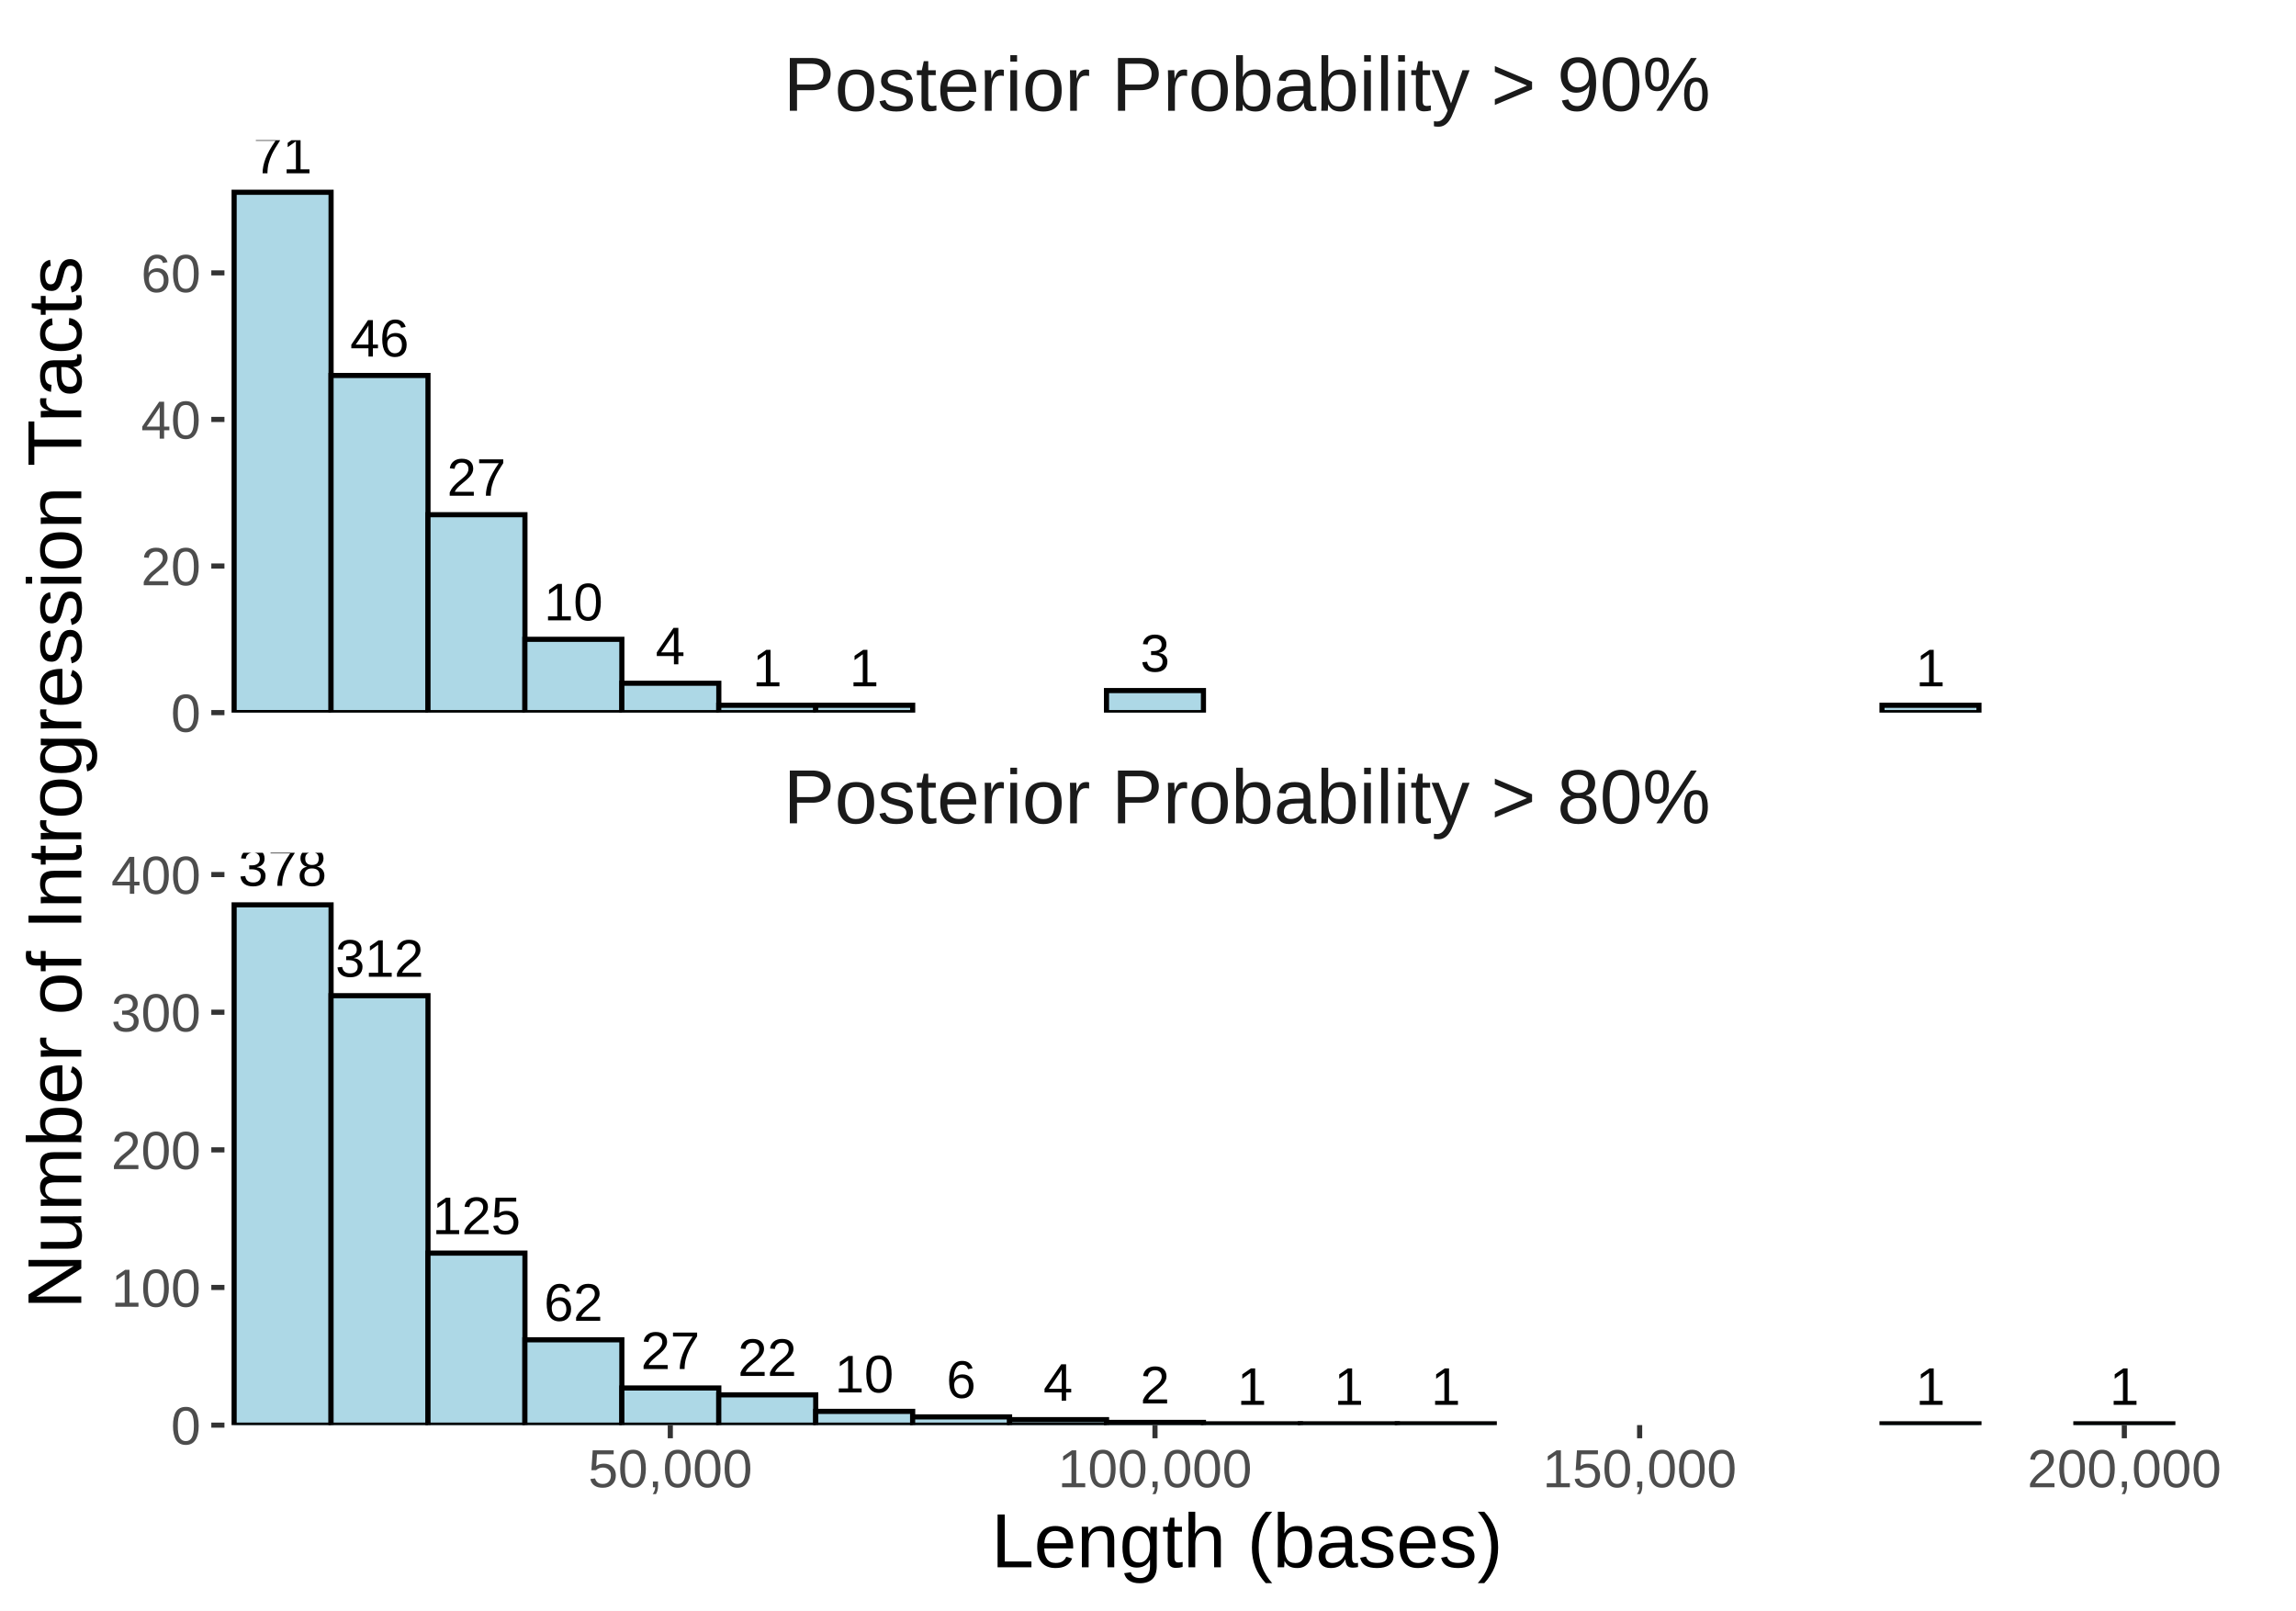
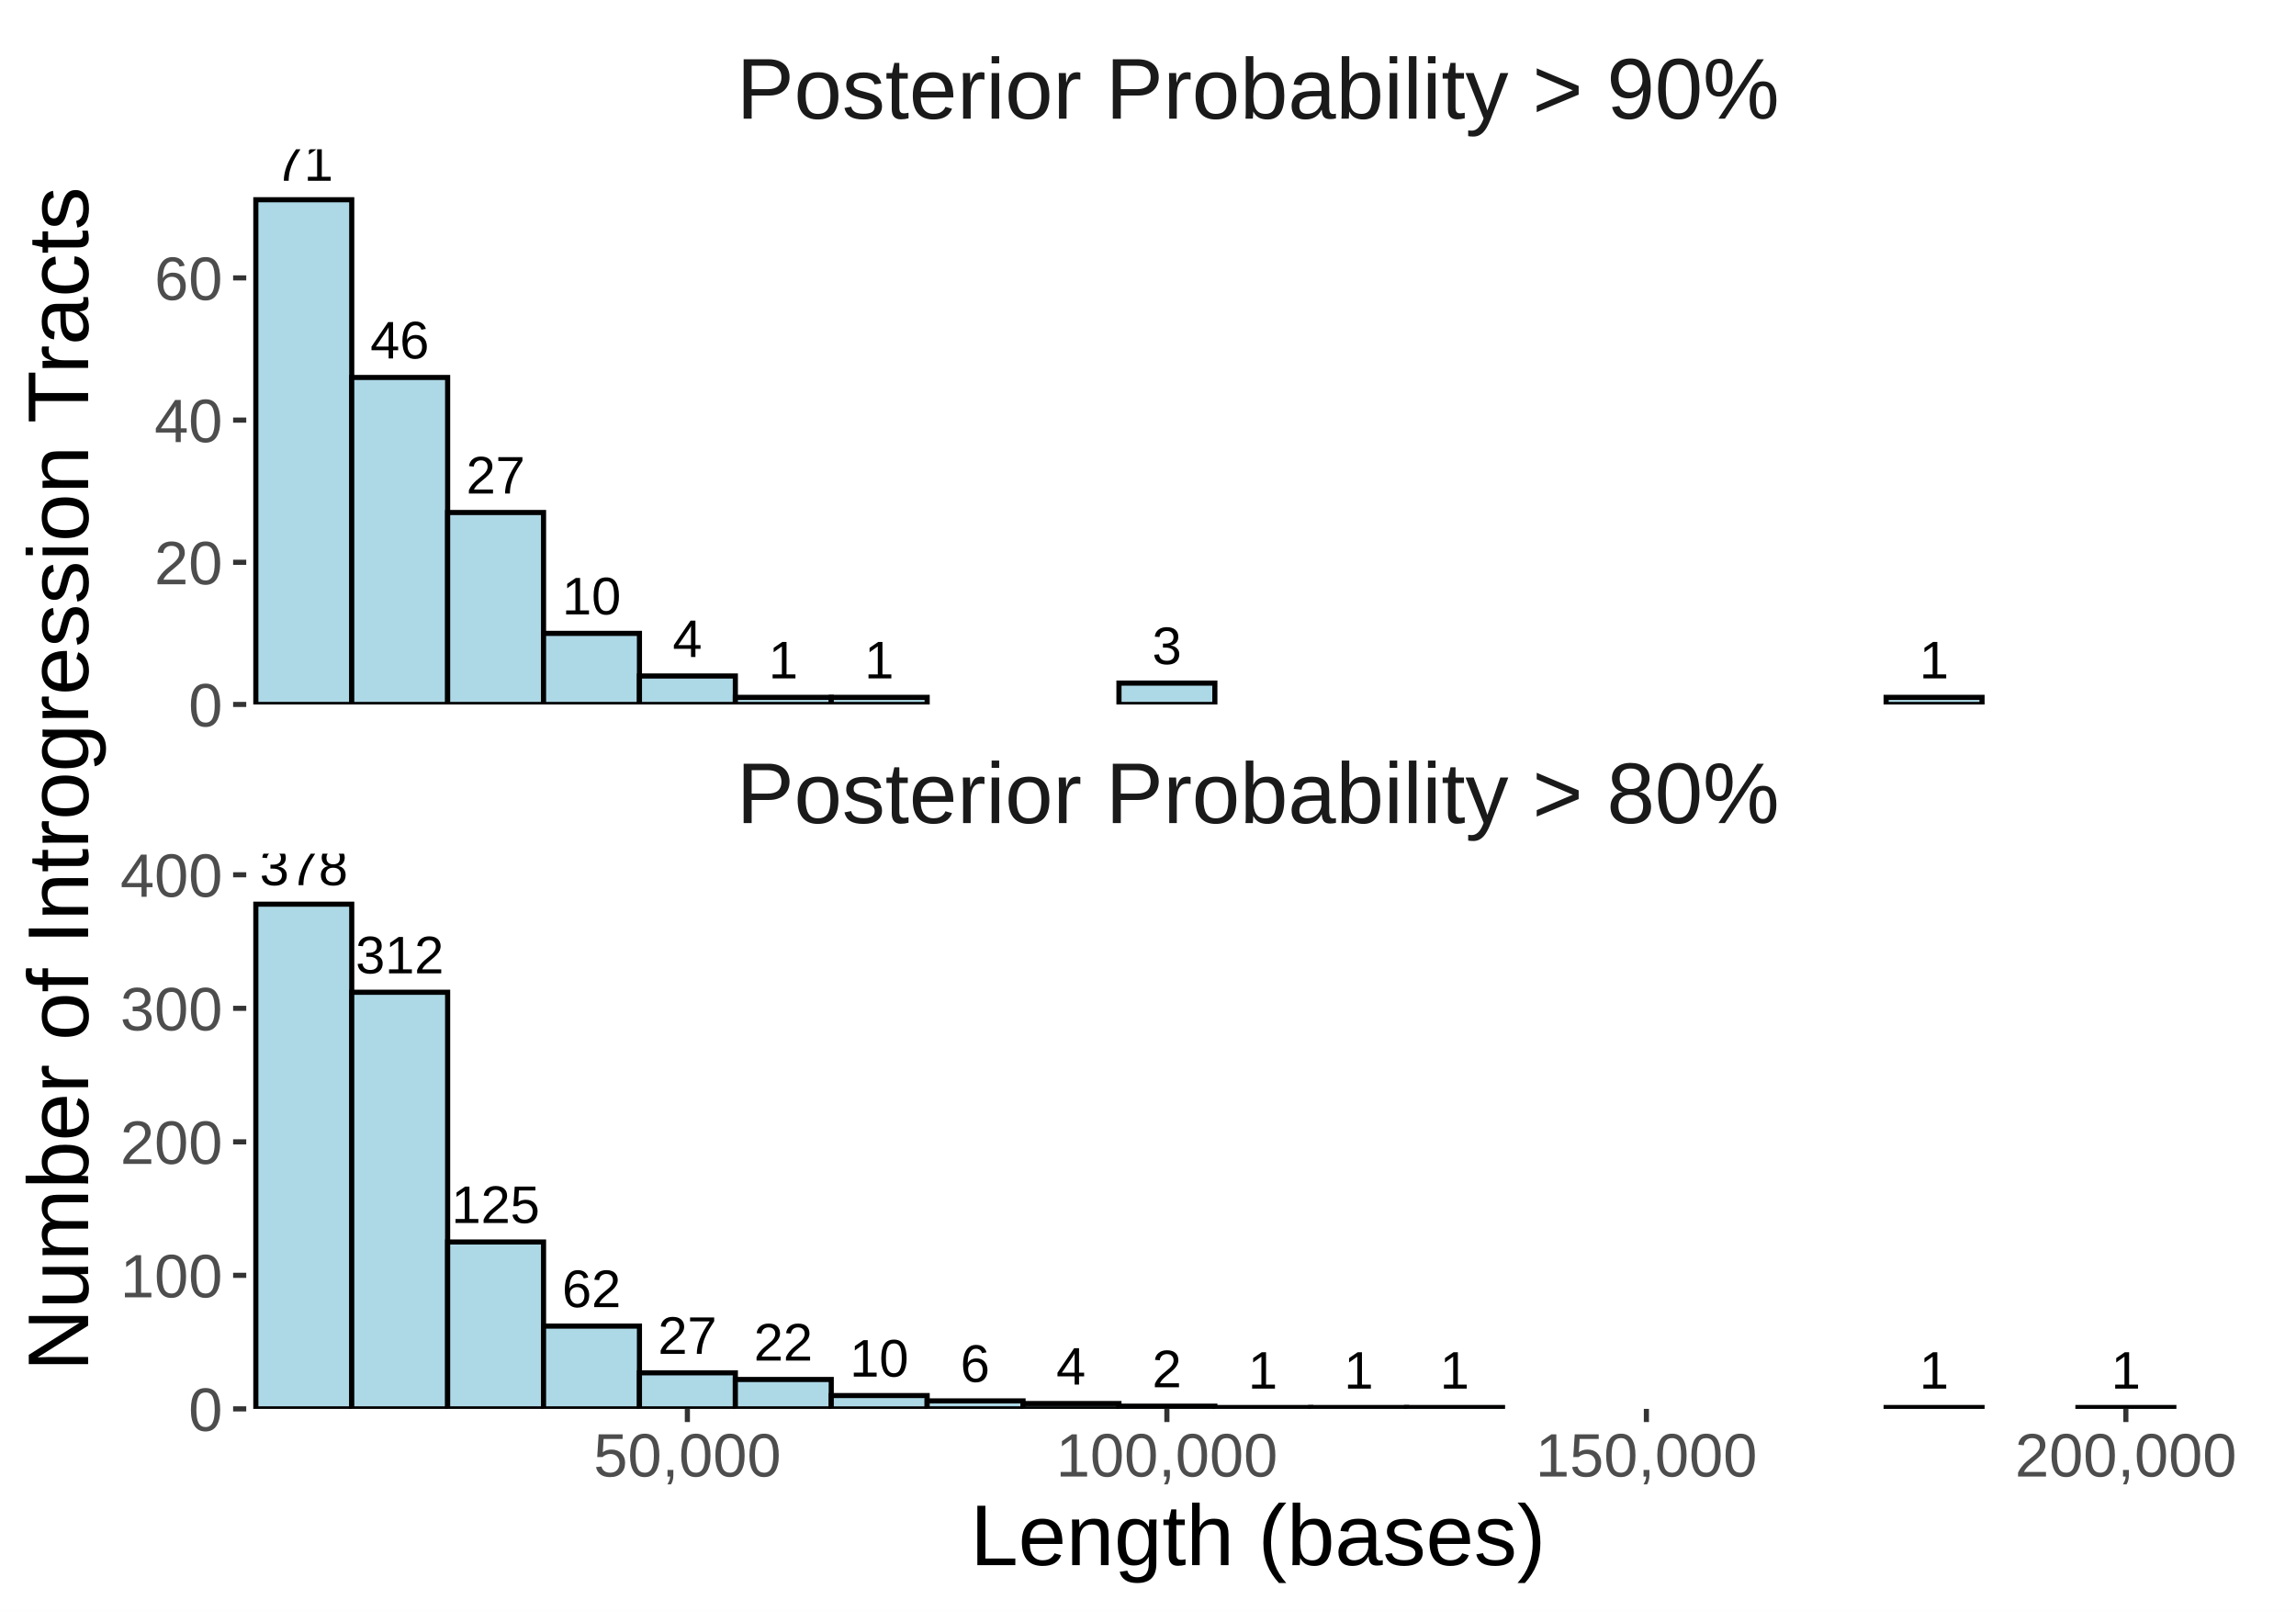
<svg xmlns="http://www.w3.org/2000/svg" class="svglite" width="479.06pt" height="336.00pt" viewBox="0 0 479.06 336.00">
  <defs>
    <style type="text/css">
    .svglite line, .svglite polyline, .svglite polygon, .svglite path, .svglite rect, .svglite circle {
      fill: none;
      stroke: #000000;
      stroke-linecap: round;
      stroke-linejoin: round;
      stroke-miterlimit: 10.00;
    }
    .svglite text {
      white-space: pre;
    }
  </style>
  </defs>
  <rect width="100%" height="100%" style="stroke: none; fill: #FFFFFF;" />
  <defs>
    <clipPath id="cpMC4wMHw0NzkuMDZ8MC4wMHwzMzYuMDA=">
      <rect x="0.00" y="0.00" width="479.06" height="336.00" />
    </clipPath>
  </defs>
  <g clip-path="url(#cpMC4wMHw0NzkuMDZ8MC4wMHwzMzYuMDA=)">
    <rect x="0.00" y="0" width="479.06" height="336.00" style="stroke-width: 1.07; stroke: #FFFFFF; fill: #FFFFFF;" />
  </g>
  <defs>
-     <clipPath id="cpNDYuODN8NDczLjU4fDI5LjI2fDE0OC42Nw==">
-       <rect x="46.83" y="29.26" width="426.75" height="119.41" />
+     <clipPath id="cpNTEuMzh8NDczLjU4fDMxLjE0fDE0Ni45Nw==">
+       <rect x="51.38" y="31.14" width="422.19" height="115.83" />
    </clipPath>
  </defs>
-   <g clip-path="url(#cpNDYuODN8NDczLjU4fDI5LjI2fDE0OC42Nw==)">
-     <polyline points="46.83,133.38 473.58,133.38 " style="stroke-width: 0.53; stroke: #FFFFFF; stroke-linecap: butt;" />
-     <polyline points="46.83,102.80 473.58,102.80 " style="stroke-width: 0.53; stroke: #FFFFFF; stroke-linecap: butt;" />
-     <polyline points="46.83,72.22 473.58,72.22 " style="stroke-width: 0.53; stroke: #FFFFFF; stroke-linecap: butt;" />
-     <polyline points="46.83,41.64 473.58,41.64 " style="stroke-width: 0.53; stroke: #FFFFFF; stroke-linecap: butt;" />
-     <polyline points="89.30,148.67 89.30,29.26 " style="stroke-width: 0.53; stroke: #FFFFFF; stroke-linecap: butt;" />
-     <polyline points="190.42,148.67 190.42,29.26 " style="stroke-width: 0.53; stroke: #FFFFFF; stroke-linecap: butt;" />
-     <polyline points="291.55,148.67 291.55,29.26 " style="stroke-width: 0.53; stroke: #FFFFFF; stroke-linecap: butt;" />
-     <polyline points="392.68,148.67 392.68,29.26 " style="stroke-width: 0.53; stroke: #FFFFFF; stroke-linecap: butt;" />
-     <polyline points="46.83,148.67 473.58,148.67 " style="stroke-width: 1.07; stroke: #FFFFFF; stroke-linecap: butt;" />
-     <polyline points="46.83,118.09 473.58,118.09 " style="stroke-width: 1.07; stroke: #FFFFFF; stroke-linecap: butt;" />
-     <polyline points="46.83,87.51 473.58,87.51 " style="stroke-width: 1.07; stroke: #FFFFFF; stroke-linecap: butt;" />
-     <polyline points="46.83,56.93 473.58,56.93 " style="stroke-width: 1.07; stroke: #FFFFFF; stroke-linecap: butt;" />
-     <polyline points="139.86,148.67 139.86,29.26 " style="stroke-width: 1.07; stroke: #FFFFFF; stroke-linecap: butt;" />
-     <polyline points="240.99,148.67 240.99,29.26 " style="stroke-width: 1.07; stroke: #FFFFFF; stroke-linecap: butt;" />
-     <polyline points="342.11,148.67 342.11,29.26 " style="stroke-width: 1.07; stroke: #FFFFFF; stroke-linecap: butt;" />
-     <polyline points="443.24,148.67 443.24,29.26 " style="stroke-width: 1.07; stroke: #FFFFFF; stroke-linecap: butt;" />
-     <rect x="48.85" y="40.11" width="20.23" height="108.55" style="stroke-width: 1.07; stroke-linecap: butt; stroke-linejoin: miter; fill: #ADD8E6;" />
-     <rect x="69.07" y="78.34" width="20.23" height="70.33" style="stroke-width: 1.07; stroke-linecap: butt; stroke-linejoin: miter; fill: #ADD8E6;" />
-     <rect x="89.30" y="107.39" width="20.23" height="41.28" style="stroke-width: 1.07; stroke-linecap: butt; stroke-linejoin: miter; fill: #ADD8E6;" />
-     <rect x="109.52" y="133.38" width="20.23" height="15.29" style="stroke-width: 1.07; stroke-linecap: butt; stroke-linejoin: miter; fill: #ADD8E6;" />
-     <rect x="129.75" y="142.55" width="20.23" height="6.12" style="stroke-width: 1.07; stroke-linecap: butt; stroke-linejoin: miter; fill: #ADD8E6;" />
-     <rect x="149.97" y="147.14" width="20.23" height="1.53" style="stroke-width: 1.07; stroke-linecap: butt; stroke-linejoin: miter; fill: #ADD8E6;" />
-     <rect x="170.20" y="147.14" width="20.23" height="1.53" style="stroke-width: 1.07; stroke-linecap: butt; stroke-linejoin: miter; fill: #ADD8E6;" />
-     <rect x="190.42" y="148.67" width="20.23" height="0.00" style="stroke-width: 1.07; stroke-linecap: butt; stroke-linejoin: miter; fill: #ADD8E6;" />
-     <rect x="210.65" y="148.67" width="20.23" height="0.00" style="stroke-width: 1.07; stroke-linecap: butt; stroke-linejoin: miter; fill: #ADD8E6;" />
-     <rect x="230.87" y="144.08" width="20.23" height="4.59" style="stroke-width: 1.07; stroke-linecap: butt; stroke-linejoin: miter; fill: #ADD8E6;" />
-     <rect x="251.10" y="148.67" width="20.23" height="0.00" style="stroke-width: 1.07; stroke-linecap: butt; stroke-linejoin: miter; fill: #ADD8E6;" />
-     <rect x="271.32" y="148.67" width="20.23" height="0.00" style="stroke-width: 1.07; stroke-linecap: butt; stroke-linejoin: miter; fill: #ADD8E6;" />
-     <rect x="291.55" y="148.67" width="20.23" height="0.00" style="stroke-width: 1.07; stroke-linecap: butt; stroke-linejoin: miter; fill: #ADD8E6;" />
-     <rect x="311.77" y="148.67" width="20.23" height="0.00" style="stroke-width: 1.07; stroke-linecap: butt; stroke-linejoin: miter; fill: #ADD8E6;" />
-     <rect x="332.00" y="148.67" width="20.23" height="0.00" style="stroke-width: 1.07; stroke-linecap: butt; stroke-linejoin: miter; fill: #ADD8E6;" />
-     <rect x="352.22" y="148.67" width="20.23" height="0.00" style="stroke-width: 1.07; stroke-linecap: butt; stroke-linejoin: miter; fill: #ADD8E6;" />
-     <rect x="372.45" y="148.67" width="20.23" height="0.00" style="stroke-width: 1.07; stroke-linecap: butt; stroke-linejoin: miter; fill: #ADD8E6;" />
-     <rect x="392.68" y="147.14" width="20.23" height="1.53" style="stroke-width: 1.07; stroke-linecap: butt; stroke-linejoin: miter; fill: #ADD8E6;" />
-     <rect x="412.90" y="148.67" width="20.23" height="0.00" style="stroke-width: 1.07; stroke-linecap: butt; stroke-linejoin: miter; fill: #ADD8E6;" />
-     <rect x="433.13" y="148.67" width="20.23" height="0.00" style="stroke-width: 1.07; stroke-linecap: butt; stroke-linejoin: miter; fill: #ADD8E6;" />
-     <text x="58.96" y="36.16" text-anchor="middle" style="font-size: 11.04px; font-family: &quot;Arial&quot;;" textLength="12.27px" lengthAdjust="spacingAndGlyphs">71</text>
-     <text x="79.19" y="74.38" text-anchor="middle" style="font-size: 11.04px; font-family: &quot;Arial&quot;;" textLength="12.27px" lengthAdjust="spacingAndGlyphs">46</text>
-     <text x="99.41" y="103.43" text-anchor="middle" style="font-size: 11.04px; font-family: &quot;Arial&quot;;" textLength="12.27px" lengthAdjust="spacingAndGlyphs">27</text>
-     <text x="119.64" y="129.42" text-anchor="middle" style="font-size: 11.04px; font-family: &quot;Arial&quot;;" textLength="12.27px" lengthAdjust="spacingAndGlyphs">10</text>
-     <text x="139.86" y="138.59" text-anchor="middle" style="font-size: 11.04px; font-family: &quot;Arial&quot;;" textLength="6.13px" lengthAdjust="spacingAndGlyphs">4</text>
-     <text x="160.09" y="143.18" text-anchor="middle" style="font-size: 11.04px; font-family: &quot;Arial&quot;;" textLength="6.13px" lengthAdjust="spacingAndGlyphs">1</text>
-     <text x="180.31" y="143.18" text-anchor="middle" style="font-size: 11.04px; font-family: &quot;Arial&quot;;" textLength="6.13px" lengthAdjust="spacingAndGlyphs">1</text>
-     <text x="240.99" y="140.12" text-anchor="middle" style="font-size: 11.04px; font-family: &quot;Arial&quot;;" textLength="6.13px" lengthAdjust="spacingAndGlyphs">3</text>
-     <text x="402.79" y="143.18" text-anchor="middle" style="font-size: 11.04px; font-family: &quot;Arial&quot;;" textLength="6.13px" lengthAdjust="spacingAndGlyphs">1</text>
+   <g clip-path="url(#cpNTEuMzh8NDczLjU4fDMxLjE0fDE0Ni45Nw==)">
+     <polyline points="51.38,132.14 473.58,132.14 " style="stroke-width: 0.53; stroke: #FFFFFF; stroke-linecap: butt;" />
+     <polyline points="51.38,102.48 473.58,102.48 " style="stroke-width: 0.53; stroke: #FFFFFF; stroke-linecap: butt;" />
+     <polyline points="51.38,72.81 473.58,72.81 " style="stroke-width: 0.53; stroke: #FFFFFF; stroke-linecap: butt;" />
+     <polyline points="51.38,43.15 473.58,43.15 " style="stroke-width: 0.53; stroke: #FFFFFF; stroke-linecap: butt;" />
+     <polyline points="93.40,146.97 93.40,31.14 " style="stroke-width: 0.53; stroke: #FFFFFF; stroke-linecap: butt;" />
+     <polyline points="193.45,146.97 193.45,31.14 " style="stroke-width: 0.53; stroke: #FFFFFF; stroke-linecap: butt;" />
+     <polyline points="293.49,146.97 293.49,31.14 " style="stroke-width: 0.53; stroke: #FFFFFF; stroke-linecap: butt;" />
+     <polyline points="393.54,146.97 393.54,31.14 " style="stroke-width: 0.53; stroke: #FFFFFF; stroke-linecap: butt;" />
+     <polyline points="51.38,146.97 473.58,146.97 " style="stroke-width: 1.07; stroke: #FFFFFF; stroke-linecap: butt;" />
+     <polyline points="51.38,117.31 473.58,117.31 " style="stroke-width: 1.07; stroke: #FFFFFF; stroke-linecap: butt;" />
+     <polyline points="51.38,87.65 473.58,87.65 " style="stroke-width: 1.07; stroke: #FFFFFF; stroke-linecap: butt;" />
+     <polyline points="51.38,57.98 473.58,57.98 " style="stroke-width: 1.07; stroke: #FFFFFF; stroke-linecap: butt;" />
+     <polyline points="143.42,146.97 143.42,31.14 " style="stroke-width: 1.07; stroke: #FFFFFF; stroke-linecap: butt;" />
+     <polyline points="243.47,146.97 243.47,31.14 " style="stroke-width: 1.07; stroke: #FFFFFF; stroke-linecap: butt;" />
+     <polyline points="343.52,146.97 343.52,31.14 " style="stroke-width: 1.07; stroke: #FFFFFF; stroke-linecap: butt;" />
+     <polyline points="443.56,146.97 443.56,31.14 " style="stroke-width: 1.07; stroke: #FFFFFF; stroke-linecap: butt;" />
+     <rect x="53.38" y="41.67" width="20.01" height="105.30" style="stroke-width: 1.07; stroke-linecap: butt; stroke-linejoin: miter; fill: #ADD8E6;" />
+     <rect x="73.39" y="78.75" width="20.01" height="68.22" style="stroke-width: 1.07; stroke-linecap: butt; stroke-linejoin: miter; fill: #ADD8E6;" />
+     <rect x="93.40" y="106.93" width="20.01" height="40.04" style="stroke-width: 1.07; stroke-linecap: butt; stroke-linejoin: miter; fill: #ADD8E6;" />
+     <rect x="113.41" y="132.14" width="20.01" height="14.83" style="stroke-width: 1.07; stroke-linecap: butt; stroke-linejoin: miter; fill: #ADD8E6;" />
+     <rect x="133.42" y="141.04" width="20.01" height="5.93" style="stroke-width: 1.07; stroke-linecap: butt; stroke-linejoin: miter; fill: #ADD8E6;" />
+     <rect x="153.43" y="145.49" width="20.01" height="1.48" style="stroke-width: 1.07; stroke-linecap: butt; stroke-linejoin: miter; fill: #ADD8E6;" />
+     <rect x="173.44" y="145.49" width="20.01" height="1.48" style="stroke-width: 1.07; stroke-linecap: butt; stroke-linejoin: miter; fill: #ADD8E6;" />
+     <rect x="193.45" y="146.97" width="20.01" height="0.00" style="stroke-width: 1.07; stroke-linecap: butt; stroke-linejoin: miter; fill: #ADD8E6;" />
+     <rect x="213.46" y="146.97" width="20.01" height="0.00" style="stroke-width: 1.07; stroke-linecap: butt; stroke-linejoin: miter; fill: #ADD8E6;" />
+     <rect x="233.47" y="142.52" width="20.01" height="4.45" style="stroke-width: 1.07; stroke-linecap: butt; stroke-linejoin: miter; fill: #ADD8E6;" />
+     <rect x="253.48" y="146.97" width="20.01" height="0.00" style="stroke-width: 1.07; stroke-linecap: butt; stroke-linejoin: miter; fill: #ADD8E6;" />
+     <rect x="273.48" y="146.97" width="20.01" height="0.00" style="stroke-width: 1.07; stroke-linecap: butt; stroke-linejoin: miter; fill: #ADD8E6;" />
+     <rect x="293.49" y="146.97" width="20.01" height="0.00" style="stroke-width: 1.07; stroke-linecap: butt; stroke-linejoin: miter; fill: #ADD8E6;" />
+     <rect x="313.50" y="146.97" width="20.01" height="0.00" style="stroke-width: 1.07; stroke-linecap: butt; stroke-linejoin: miter; fill: #ADD8E6;" />
+     <rect x="333.51" y="146.97" width="20.01" height="0.00" style="stroke-width: 1.07; stroke-linecap: butt; stroke-linejoin: miter; fill: #ADD8E6;" />
+     <rect x="353.52" y="146.97" width="20.01" height="0.00" style="stroke-width: 1.07; stroke-linecap: butt; stroke-linejoin: miter; fill: #ADD8E6;" />
+     <rect x="373.53" y="146.97" width="20.01" height="0.00" style="stroke-width: 1.07; stroke-linecap: butt; stroke-linejoin: miter; fill: #ADD8E6;" />
+     <rect x="393.54" y="145.49" width="20.01" height="1.48" style="stroke-width: 1.07; stroke-linecap: butt; stroke-linejoin: miter; fill: #ADD8E6;" />
+     <rect x="413.55" y="146.97" width="20.01" height="0.00" style="stroke-width: 1.07; stroke-linecap: butt; stroke-linejoin: miter; fill: #ADD8E6;" />
+     <rect x="433.56" y="146.97" width="20.01" height="0.00" style="stroke-width: 1.07; stroke-linecap: butt; stroke-linejoin: miter; fill: #ADD8E6;" />
+     <text x="63.39" y="37.71" text-anchor="middle" style="font-size: 11.04px; font-family: &quot;Arial&quot;;" textLength="12.27px" lengthAdjust="spacingAndGlyphs">71</text>
+     <text x="83.40" y="74.79" text-anchor="middle" style="font-size: 11.04px; font-family: &quot;Arial&quot;;" textLength="12.27px" lengthAdjust="spacingAndGlyphs">46</text>
+     <text x="103.41" y="102.97" text-anchor="middle" style="font-size: 11.04px; font-family: &quot;Arial&quot;;" textLength="12.27px" lengthAdjust="spacingAndGlyphs">27</text>
+     <text x="123.42" y="128.18" text-anchor="middle" style="font-size: 11.04px; font-family: &quot;Arial&quot;;" textLength="12.27px" lengthAdjust="spacingAndGlyphs">10</text>
+     <text x="143.42" y="137.08" text-anchor="middle" style="font-size: 11.04px; font-family: &quot;Arial&quot;;" textLength="6.13px" lengthAdjust="spacingAndGlyphs">4</text>
+     <text x="163.43" y="141.53" text-anchor="middle" style="font-size: 11.04px; font-family: &quot;Arial&quot;;" textLength="6.13px" lengthAdjust="spacingAndGlyphs">1</text>
+     <text x="183.44" y="141.53" text-anchor="middle" style="font-size: 11.04px; font-family: &quot;Arial&quot;;" textLength="6.13px" lengthAdjust="spacingAndGlyphs">1</text>
+     <text x="243.47" y="138.56" text-anchor="middle" style="font-size: 11.04px; font-family: &quot;Arial&quot;;" textLength="6.13px" lengthAdjust="spacingAndGlyphs">3</text>
+     <text x="403.54" y="141.53" text-anchor="middle" style="font-size: 11.04px; font-family: &quot;Arial&quot;;" textLength="6.13px" lengthAdjust="spacingAndGlyphs">1</text>
  </g>
  <g clip-path="url(#cpMC4wMHw0NzkuMDZ8MC4wMHwzMzYuMDA=)">
</g>
  <defs>
-     <clipPath id="cpNDYuODN8NDczLjU4fDE3Ny45MnwyOTcuMzM=">
-       <rect x="46.83" y="177.92" width="426.75" height="119.41" />
+     <clipPath id="cpNTEuMzh8NDczLjU4fDE3OC4xMXwyOTMuOTQ=">
+       <rect x="51.38" y="178.11" width="422.19" height="115.83" />
    </clipPath>
  </defs>
-   <g clip-path="url(#cpNDYuODN8NDczLjU4fDE3Ny45MnwyOTcuMzM=)">
-     <polyline points="46.83,282.97 473.58,282.97 " style="stroke-width: 0.53; stroke: #FFFFFF; stroke-linecap: butt;" />
-     <polyline points="46.83,254.26 473.58,254.26 " style="stroke-width: 0.53; stroke: #FFFFFF; stroke-linecap: butt;" />
-     <polyline points="46.83,225.54 473.58,225.54 " style="stroke-width: 0.53; stroke: #FFFFFF; stroke-linecap: butt;" />
-     <polyline points="46.83,196.82 473.58,196.82 " style="stroke-width: 0.53; stroke: #FFFFFF; stroke-linecap: butt;" />
-     <polyline points="89.30,297.33 89.30,177.92 " style="stroke-width: 0.53; stroke: #FFFFFF; stroke-linecap: butt;" />
-     <polyline points="190.42,297.33 190.42,177.92 " style="stroke-width: 0.53; stroke: #FFFFFF; stroke-linecap: butt;" />
-     <polyline points="291.55,297.33 291.55,177.92 " style="stroke-width: 0.53; stroke: #FFFFFF; stroke-linecap: butt;" />
-     <polyline points="392.68,297.33 392.68,177.92 " style="stroke-width: 0.53; stroke: #FFFFFF; stroke-linecap: butt;" />
-     <polyline points="46.83,297.33 473.58,297.33 " style="stroke-width: 1.07; stroke: #FFFFFF; stroke-linecap: butt;" />
-     <polyline points="46.83,268.61 473.58,268.61 " style="stroke-width: 1.07; stroke: #FFFFFF; stroke-linecap: butt;" />
-     <polyline points="46.83,239.90 473.58,239.90 " style="stroke-width: 1.07; stroke: #FFFFFF; stroke-linecap: butt;" />
-     <polyline points="46.83,211.18 473.58,211.18 " style="stroke-width: 1.07; stroke: #FFFFFF; stroke-linecap: butt;" />
-     <polyline points="46.83,182.46 473.58,182.46 " style="stroke-width: 1.07; stroke: #FFFFFF; stroke-linecap: butt;" />
-     <polyline points="139.86,297.33 139.86,177.92 " style="stroke-width: 1.07; stroke: #FFFFFF; stroke-linecap: butt;" />
-     <polyline points="240.99,297.33 240.99,177.92 " style="stroke-width: 1.07; stroke: #FFFFFF; stroke-linecap: butt;" />
-     <polyline points="342.11,297.33 342.11,177.92 " style="stroke-width: 1.07; stroke: #FFFFFF; stroke-linecap: butt;" />
-     <polyline points="443.24,297.33 443.24,177.92 " style="stroke-width: 1.07; stroke: #FFFFFF; stroke-linecap: butt;" />
-     <rect x="48.85" y="188.78" width="20.23" height="108.55" style="stroke-width: 1.07; stroke-linecap: butt; stroke-linejoin: miter; fill: #ADD8E6;" />
-     <rect x="69.07" y="207.73" width="20.23" height="89.60" style="stroke-width: 1.07; stroke-linecap: butt; stroke-linejoin: miter; fill: #ADD8E6;" />
-     <rect x="89.30" y="261.44" width="20.23" height="35.90" style="stroke-width: 1.07; stroke-linecap: butt; stroke-linejoin: miter; fill: #ADD8E6;" />
-     <rect x="109.52" y="279.53" width="20.23" height="17.80" style="stroke-width: 1.07; stroke-linecap: butt; stroke-linejoin: miter; fill: #ADD8E6;" />
-     <rect x="129.75" y="289.58" width="20.23" height="7.75" style="stroke-width: 1.07; stroke-linecap: butt; stroke-linejoin: miter; fill: #ADD8E6;" />
-     <rect x="149.97" y="291.01" width="20.23" height="6.32" style="stroke-width: 1.07; stroke-linecap: butt; stroke-linejoin: miter; fill: #ADD8E6;" />
-     <rect x="170.20" y="294.46" width="20.23" height="2.87" style="stroke-width: 1.07; stroke-linecap: butt; stroke-linejoin: miter; fill: #ADD8E6;" />
-     <rect x="190.42" y="295.61" width="20.23" height="1.72" style="stroke-width: 1.07; stroke-linecap: butt; stroke-linejoin: miter; fill: #ADD8E6;" />
-     <rect x="210.65" y="296.18" width="20.23" height="1.15" style="stroke-width: 1.07; stroke-linecap: butt; stroke-linejoin: miter; fill: #ADD8E6;" />
-     <rect x="230.87" y="296.76" width="20.23" height="0.57" style="stroke-width: 1.07; stroke-linecap: butt; stroke-linejoin: miter; fill: #ADD8E6;" />
-     <rect x="251.10" y="297.05" width="20.23" height="0.29" style="stroke-width: 1.07; stroke-linecap: butt; stroke-linejoin: miter; fill: #ADD8E6;" />
-     <rect x="271.32" y="297.05" width="20.23" height="0.29" style="stroke-width: 1.07; stroke-linecap: butt; stroke-linejoin: miter; fill: #ADD8E6;" />
-     <rect x="291.55" y="297.05" width="20.23" height="0.29" style="stroke-width: 1.07; stroke-linecap: butt; stroke-linejoin: miter; fill: #ADD8E6;" />
-     <rect x="311.77" y="297.33" width="20.23" height="0.00" style="stroke-width: 1.07; stroke-linecap: butt; stroke-linejoin: miter; fill: #ADD8E6;" />
-     <rect x="332.00" y="297.33" width="20.23" height="0.00" style="stroke-width: 1.07; stroke-linecap: butt; stroke-linejoin: miter; fill: #ADD8E6;" />
-     <rect x="352.22" y="297.33" width="20.23" height="0.00" style="stroke-width: 1.07; stroke-linecap: butt; stroke-linejoin: miter; fill: #ADD8E6;" />
-     <rect x="372.45" y="297.33" width="20.23" height="0.00" style="stroke-width: 1.07; stroke-linecap: butt; stroke-linejoin: miter; fill: #ADD8E6;" />
-     <rect x="392.68" y="297.05" width="20.23" height="0.29" style="stroke-width: 1.07; stroke-linecap: butt; stroke-linejoin: miter; fill: #ADD8E6;" />
-     <rect x="412.90" y="297.33" width="20.23" height="0.00" style="stroke-width: 1.07; stroke-linecap: butt; stroke-linejoin: miter; fill: #ADD8E6;" />
-     <rect x="433.13" y="297.05" width="20.23" height="0.29" style="stroke-width: 1.07; stroke-linecap: butt; stroke-linejoin: miter; fill: #ADD8E6;" />
-     <text x="58.96" y="184.82" text-anchor="middle" style="font-size: 11.04px; font-family: &quot;Arial&quot;;" textLength="18.40px" lengthAdjust="spacingAndGlyphs">378</text>
-     <text x="79.19" y="203.78" text-anchor="middle" style="font-size: 11.04px; font-family: &quot;Arial&quot;;" textLength="18.40px" lengthAdjust="spacingAndGlyphs">312</text>
-     <text x="99.41" y="257.48" text-anchor="middle" style="font-size: 11.04px; font-family: &quot;Arial&quot;;" textLength="18.40px" lengthAdjust="spacingAndGlyphs">125</text>
-     <text x="119.64" y="275.57" text-anchor="middle" style="font-size: 11.04px; font-family: &quot;Arial&quot;;" textLength="12.27px" lengthAdjust="spacingAndGlyphs">62</text>
-     <text x="139.86" y="285.62" text-anchor="middle" style="font-size: 11.04px; font-family: &quot;Arial&quot;;" textLength="12.27px" lengthAdjust="spacingAndGlyphs">27</text>
-     <text x="160.09" y="287.06" text-anchor="middle" style="font-size: 11.04px; font-family: &quot;Arial&quot;;" textLength="12.27px" lengthAdjust="spacingAndGlyphs">22</text>
-     <text x="180.31" y="290.50" text-anchor="middle" style="font-size: 11.04px; font-family: &quot;Arial&quot;;" textLength="12.27px" lengthAdjust="spacingAndGlyphs">10</text>
-     <text x="200.54" y="291.65" text-anchor="middle" style="font-size: 11.04px; font-family: &quot;Arial&quot;;" textLength="6.13px" lengthAdjust="spacingAndGlyphs">6</text>
-     <text x="220.76" y="292.23" text-anchor="middle" style="font-size: 11.04px; font-family: &quot;Arial&quot;;" textLength="6.13px" lengthAdjust="spacingAndGlyphs">4</text>
-     <text x="240.99" y="292.80" text-anchor="middle" style="font-size: 11.04px; font-family: &quot;Arial&quot;;" textLength="6.13px" lengthAdjust="spacingAndGlyphs">2</text>
-     <text x="261.21" y="293.09" text-anchor="middle" style="font-size: 11.04px; font-family: &quot;Arial&quot;;" textLength="6.13px" lengthAdjust="spacingAndGlyphs">1</text>
-     <text x="281.44" y="293.09" text-anchor="middle" style="font-size: 11.04px; font-family: &quot;Arial&quot;;" textLength="6.13px" lengthAdjust="spacingAndGlyphs">1</text>
-     <text x="301.66" y="293.09" text-anchor="middle" style="font-size: 11.04px; font-family: &quot;Arial&quot;;" textLength="6.13px" lengthAdjust="spacingAndGlyphs">1</text>
-     <text x="402.79" y="293.09" text-anchor="middle" style="font-size: 11.04px; font-family: &quot;Arial&quot;;" textLength="6.13px" lengthAdjust="spacingAndGlyphs">1</text>
-     <text x="443.24" y="293.09" text-anchor="middle" style="font-size: 11.04px; font-family: &quot;Arial&quot;;" textLength="6.13px" lengthAdjust="spacingAndGlyphs">1</text>
+   <g clip-path="url(#cpNTEuMzh8NDczLjU4fDE3OC4xMXwyOTMuOTQ=)">
+     <polyline points="51.38,280.01 473.58,280.01 " style="stroke-width: 0.53; stroke: #FFFFFF; stroke-linecap: butt;" />
+     <polyline points="51.38,252.15 473.58,252.15 " style="stroke-width: 0.53; stroke: #FFFFFF; stroke-linecap: butt;" />
+     <polyline points="51.38,224.30 473.58,224.30 " style="stroke-width: 0.53; stroke: #FFFFFF; stroke-linecap: butt;" />
+     <polyline points="51.38,196.44 473.58,196.44 " style="stroke-width: 0.53; stroke: #FFFFFF; stroke-linecap: butt;" />
+     <polyline points="93.40,293.94 93.40,178.11 " style="stroke-width: 0.53; stroke: #FFFFFF; stroke-linecap: butt;" />
+     <polyline points="193.45,293.94 193.45,178.11 " style="stroke-width: 0.53; stroke: #FFFFFF; stroke-linecap: butt;" />
+     <polyline points="293.49,293.94 293.49,178.11 " style="stroke-width: 0.53; stroke: #FFFFFF; stroke-linecap: butt;" />
+     <polyline points="393.54,293.94 393.54,178.11 " style="stroke-width: 0.53; stroke: #FFFFFF; stroke-linecap: butt;" />
+     <polyline points="51.38,293.94 473.58,293.94 " style="stroke-width: 1.07; stroke: #FFFFFF; stroke-linecap: butt;" />
+     <polyline points="51.38,266.08 473.58,266.08 " style="stroke-width: 1.07; stroke: #FFFFFF; stroke-linecap: butt;" />
+     <polyline points="51.38,238.23 473.58,238.23 " style="stroke-width: 1.07; stroke: #FFFFFF; stroke-linecap: butt;" />
+     <polyline points="51.38,210.37 473.58,210.37 " style="stroke-width: 1.07; stroke: #FFFFFF; stroke-linecap: butt;" />
+     <polyline points="51.38,182.51 473.58,182.51 " style="stroke-width: 1.07; stroke: #FFFFFF; stroke-linecap: butt;" />
+     <polyline points="143.42,293.94 143.42,178.11 " style="stroke-width: 1.07; stroke: #FFFFFF; stroke-linecap: butt;" />
+     <polyline points="243.47,293.94 243.47,178.11 " style="stroke-width: 1.07; stroke: #FFFFFF; stroke-linecap: butt;" />
+     <polyline points="343.52,293.94 343.52,178.11 " style="stroke-width: 1.07; stroke: #FFFFFF; stroke-linecap: butt;" />
+     <polyline points="443.56,293.94 443.56,178.11 " style="stroke-width: 1.07; stroke: #FFFFFF; stroke-linecap: butt;" />
+     <rect x="53.38" y="188.64" width="20.01" height="105.30" style="stroke-width: 1.07; stroke-linecap: butt; stroke-linejoin: miter; fill: #ADD8E6;" />
+     <rect x="73.39" y="207.02" width="20.01" height="86.92" style="stroke-width: 1.07; stroke-linecap: butt; stroke-linejoin: miter; fill: #ADD8E6;" />
+     <rect x="93.40" y="259.12" width="20.01" height="34.82" style="stroke-width: 1.07; stroke-linecap: butt; stroke-linejoin: miter; fill: #ADD8E6;" />
+     <rect x="113.41" y="276.67" width="20.01" height="17.27" style="stroke-width: 1.07; stroke-linecap: butt; stroke-linejoin: miter; fill: #ADD8E6;" />
+     <rect x="133.42" y="286.42" width="20.01" height="7.52" style="stroke-width: 1.07; stroke-linecap: butt; stroke-linejoin: miter; fill: #ADD8E6;" />
+     <rect x="153.43" y="287.81" width="20.01" height="6.13" style="stroke-width: 1.07; stroke-linecap: butt; stroke-linejoin: miter; fill: #ADD8E6;" />
+     <rect x="173.44" y="291.16" width="20.01" height="2.79" style="stroke-width: 1.07; stroke-linecap: butt; stroke-linejoin: miter; fill: #ADD8E6;" />
+     <rect x="193.45" y="292.27" width="20.01" height="1.67" style="stroke-width: 1.07; stroke-linecap: butt; stroke-linejoin: miter; fill: #ADD8E6;" />
+     <rect x="213.46" y="292.83" width="20.01" height="1.11" style="stroke-width: 1.07; stroke-linecap: butt; stroke-linejoin: miter; fill: #ADD8E6;" />
+     <rect x="233.47" y="293.38" width="20.01" height="0.56" style="stroke-width: 1.07; stroke-linecap: butt; stroke-linejoin: miter; fill: #ADD8E6;" />
+     <rect x="253.48" y="293.66" width="20.01" height="0.28" style="stroke-width: 1.07; stroke-linecap: butt; stroke-linejoin: miter; fill: #ADD8E6;" />
+     <rect x="273.48" y="293.66" width="20.01" height="0.28" style="stroke-width: 1.07; stroke-linecap: butt; stroke-linejoin: miter; fill: #ADD8E6;" />
+     <rect x="293.49" y="293.66" width="20.01" height="0.28" style="stroke-width: 1.07; stroke-linecap: butt; stroke-linejoin: miter; fill: #ADD8E6;" />
+     <rect x="313.50" y="293.94" width="20.01" height="0.00" style="stroke-width: 1.07; stroke-linecap: butt; stroke-linejoin: miter; fill: #ADD8E6;" />
+     <rect x="333.51" y="293.94" width="20.01" height="0.00" style="stroke-width: 1.07; stroke-linecap: butt; stroke-linejoin: miter; fill: #ADD8E6;" />
+     <rect x="353.52" y="293.94" width="20.01" height="0.00" style="stroke-width: 1.07; stroke-linecap: butt; stroke-linejoin: miter; fill: #ADD8E6;" />
+     <rect x="373.53" y="293.94" width="20.01" height="0.00" style="stroke-width: 1.07; stroke-linecap: butt; stroke-linejoin: miter; fill: #ADD8E6;" />
+     <rect x="393.54" y="293.66" width="20.01" height="0.28" style="stroke-width: 1.07; stroke-linecap: butt; stroke-linejoin: miter; fill: #ADD8E6;" />
+     <rect x="413.55" y="293.94" width="20.01" height="0.00" style="stroke-width: 1.07; stroke-linecap: butt; stroke-linejoin: miter; fill: #ADD8E6;" />
+     <rect x="433.56" y="293.66" width="20.01" height="0.28" style="stroke-width: 1.07; stroke-linecap: butt; stroke-linejoin: miter; fill: #ADD8E6;" />
+     <text x="63.39" y="184.68" text-anchor="middle" style="font-size: 11.04px; font-family: &quot;Arial&quot;;" textLength="18.40px" lengthAdjust="spacingAndGlyphs">378</text>
+     <text x="83.40" y="203.07" text-anchor="middle" style="font-size: 11.04px; font-family: &quot;Arial&quot;;" textLength="18.40px" lengthAdjust="spacingAndGlyphs">312</text>
+     <text x="103.41" y="255.16" text-anchor="middle" style="font-size: 11.04px; font-family: &quot;Arial&quot;;" textLength="18.40px" lengthAdjust="spacingAndGlyphs">125</text>
+     <text x="123.42" y="272.71" text-anchor="middle" style="font-size: 11.04px; font-family: &quot;Arial&quot;;" textLength="12.27px" lengthAdjust="spacingAndGlyphs">62</text>
+     <text x="143.42" y="282.46" text-anchor="middle" style="font-size: 11.04px; font-family: &quot;Arial&quot;;" textLength="12.27px" lengthAdjust="spacingAndGlyphs">27</text>
+     <text x="163.43" y="283.86" text-anchor="middle" style="font-size: 11.04px; font-family: &quot;Arial&quot;;" textLength="12.27px" lengthAdjust="spacingAndGlyphs">22</text>
+     <text x="183.44" y="287.20" text-anchor="middle" style="font-size: 11.04px; font-family: &quot;Arial&quot;;" textLength="12.27px" lengthAdjust="spacingAndGlyphs">10</text>
+     <text x="203.45" y="288.31" text-anchor="middle" style="font-size: 11.04px; font-family: &quot;Arial&quot;;" textLength="6.13px" lengthAdjust="spacingAndGlyphs">6</text>
+     <text x="223.46" y="288.87" text-anchor="middle" style="font-size: 11.04px; font-family: &quot;Arial&quot;;" textLength="6.13px" lengthAdjust="spacingAndGlyphs">4</text>
+     <text x="243.47" y="289.43" text-anchor="middle" style="font-size: 11.04px; font-family: &quot;Arial&quot;;" textLength="6.13px" lengthAdjust="spacingAndGlyphs">2</text>
+     <text x="263.48" y="289.71" text-anchor="middle" style="font-size: 11.04px; font-family: &quot;Arial&quot;;" textLength="6.13px" lengthAdjust="spacingAndGlyphs">1</text>
+     <text x="283.49" y="289.71" text-anchor="middle" style="font-size: 11.04px; font-family: &quot;Arial&quot;;" textLength="6.13px" lengthAdjust="spacingAndGlyphs">1</text>
+     <text x="303.50" y="289.71" text-anchor="middle" style="font-size: 11.04px; font-family: &quot;Arial&quot;;" textLength="6.13px" lengthAdjust="spacingAndGlyphs">1</text>
+     <text x="403.54" y="289.71" text-anchor="middle" style="font-size: 11.04px; font-family: &quot;Arial&quot;;" textLength="6.13px" lengthAdjust="spacingAndGlyphs">1</text>
+     <text x="443.56" y="289.71" text-anchor="middle" style="font-size: 11.04px; font-family: &quot;Arial&quot;;" textLength="6.13px" lengthAdjust="spacingAndGlyphs">1</text>
  </g>
  <g clip-path="url(#cpMC4wMHw0NzkuMDZ8MC4wMHwzMzYuMDA=)">
</g>
  <defs>
-     <clipPath id="cpNDYuODN8NDczLjU4fDE1NC4xNXwxNzcuOTI=">
-       <rect x="46.83" y="154.15" width="426.75" height="23.78" />
+     <clipPath id="cpNTEuMzh8NDczLjU4fDE1Mi40NXwxNzguMTE=">
+       <rect x="51.38" y="152.45" width="422.19" height="25.66" />
    </clipPath>
  </defs>
-   <g clip-path="url(#cpNDYuODN8NDczLjU4fDE1NC4xNXwxNzcuOTI=)">
-     <text x="260.20" y="171.77" text-anchor="middle" style="font-size: 16.00px;fill: #1A1A1A; font-family: &quot;Arial&quot;;" textLength="193.43px" lengthAdjust="spacingAndGlyphs">Posterior Probability &gt; 80%</text>
+   <g clip-path="url(#cpNTEuMzh8NDczLjU4fDE1Mi40NXwxNzguMTE=)">
+     <text x="262.48" y="171.73" text-anchor="middle" style="font-size: 18.00px;fill: #1A1A1A; font-family: &quot;Arial&quot;;" textLength="217.59px" lengthAdjust="spacingAndGlyphs">Posterior Probability &gt; 80%</text>
  </g>
  <g clip-path="url(#cpMC4wMHw0NzkuMDZ8MC4wMHwzMzYuMDA=)">
</g>
  <defs>
-     <clipPath id="cpNDYuODN8NDczLjU4fDUuNDh8MjkuMjY=">
-       <rect x="46.83" y="5.48" width="426.75" height="23.78" />
+     <clipPath id="cpNTEuMzh8NDczLjU4fDUuNDh8MzEuMTQ=">
+       <rect x="51.38" y="5.48" width="422.19" height="25.66" />
    </clipPath>
  </defs>
-   <g clip-path="url(#cpNDYuODN8NDczLjU4fDUuNDh8MjkuMjY=)">
-     <text x="260.20" y="23.11" text-anchor="middle" style="font-size: 16.00px;fill: #1A1A1A; font-family: &quot;Arial&quot;;" textLength="193.43px" lengthAdjust="spacingAndGlyphs">Posterior Probability &gt; 90%</text>
+   <g clip-path="url(#cpNTEuMzh8NDczLjU4fDUuNDh8MzEuMTQ=)">
+     <text x="262.48" y="24.76" text-anchor="middle" style="font-size: 18.00px;fill: #1A1A1A; font-family: &quot;Arial&quot;;" textLength="217.59px" lengthAdjust="spacingAndGlyphs">Posterior Probability &gt; 90%</text>
  </g>
  <g clip-path="url(#cpMC4wMHw0NzkuMDZ8MC4wMHwzMzYuMDA=)">
-     <polyline points="139.86,300.07 139.86,297.33 " style="stroke-width: 1.07; stroke: #333333; stroke-linecap: butt;" />
-     <polyline points="240.99,300.07 240.99,297.33 " style="stroke-width: 1.07; stroke: #333333; stroke-linecap: butt;" />
-     <polyline points="342.11,300.07 342.11,297.33 " style="stroke-width: 1.07; stroke: #333333; stroke-linecap: butt;" />
-     <polyline points="443.24,300.07 443.24,297.33 " style="stroke-width: 1.07; stroke: #333333; stroke-linecap: butt;" />
-     <text x="139.86" y="310.29" text-anchor="middle" style="font-size: 11.20px;fill: #4D4D4D; font-family: &quot;Arial&quot;;" textLength="34.21px" lengthAdjust="spacingAndGlyphs">50,000</text>
-     <text x="240.99" y="310.29" text-anchor="middle" style="font-size: 11.20px;fill: #4D4D4D; font-family: &quot;Arial&quot;;" textLength="40.44px" lengthAdjust="spacingAndGlyphs">100,000</text>
-     <text x="342.11" y="310.29" text-anchor="middle" style="font-size: 11.20px;fill: #4D4D4D; font-family: &quot;Arial&quot;;" textLength="40.44px" lengthAdjust="spacingAndGlyphs">150,000</text>
-     <text x="443.24" y="310.29" text-anchor="middle" style="font-size: 11.20px;fill: #4D4D4D; font-family: &quot;Arial&quot;;" textLength="40.44px" lengthAdjust="spacingAndGlyphs">200,000</text>
-     <text x="41.89" y="152.68" text-anchor="end" style="font-size: 11.20px;fill: #4D4D4D; font-family: &quot;Arial&quot;;" textLength="6.22px" lengthAdjust="spacingAndGlyphs">0</text>
-     <text x="41.89" y="122.10" text-anchor="end" style="font-size: 11.20px;fill: #4D4D4D; font-family: &quot;Arial&quot;;" textLength="12.44px" lengthAdjust="spacingAndGlyphs">20</text>
-     <text x="41.89" y="91.52" text-anchor="end" style="font-size: 11.20px;fill: #4D4D4D; font-family: &quot;Arial&quot;;" textLength="12.44px" lengthAdjust="spacingAndGlyphs">40</text>
-     <text x="41.89" y="60.95" text-anchor="end" style="font-size: 11.20px;fill: #4D4D4D; font-family: &quot;Arial&quot;;" textLength="12.44px" lengthAdjust="spacingAndGlyphs">60</text>
-     <polyline points="44.09,148.67 46.83,148.67 " style="stroke-width: 1.07; stroke: #333333; stroke-linecap: butt;" />
-     <polyline points="44.09,118.09 46.83,118.09 " style="stroke-width: 1.07; stroke: #333333; stroke-linecap: butt;" />
-     <polyline points="44.09,87.51 46.83,87.51 " style="stroke-width: 1.07; stroke: #333333; stroke-linecap: butt;" />
-     <polyline points="44.09,56.93 46.83,56.93 " style="stroke-width: 1.07; stroke: #333333; stroke-linecap: butt;" />
-     <text x="41.89" y="301.35" text-anchor="end" style="font-size: 11.20px;fill: #4D4D4D; font-family: &quot;Arial&quot;;" textLength="6.22px" lengthAdjust="spacingAndGlyphs">0</text>
-     <text x="41.89" y="272.63" text-anchor="end" style="font-size: 11.20px;fill: #4D4D4D; font-family: &quot;Arial&quot;;" textLength="18.66px" lengthAdjust="spacingAndGlyphs">100</text>
-     <text x="41.89" y="243.91" text-anchor="end" style="font-size: 11.20px;fill: #4D4D4D; font-family: &quot;Arial&quot;;" textLength="18.66px" lengthAdjust="spacingAndGlyphs">200</text>
-     <text x="41.89" y="215.19" text-anchor="end" style="font-size: 11.20px;fill: #4D4D4D; font-family: &quot;Arial&quot;;" textLength="18.66px" lengthAdjust="spacingAndGlyphs">300</text>
-     <text x="41.89" y="186.48" text-anchor="end" style="font-size: 11.20px;fill: #4D4D4D; font-family: &quot;Arial&quot;;" textLength="18.66px" lengthAdjust="spacingAndGlyphs">400</text>
-     <polyline points="44.09,297.33 46.83,297.33 " style="stroke-width: 1.07; stroke: #333333; stroke-linecap: butt;" />
-     <polyline points="44.09,268.61 46.83,268.61 " style="stroke-width: 1.07; stroke: #333333; stroke-linecap: butt;" />
-     <polyline points="44.09,239.90 46.83,239.90 " style="stroke-width: 1.07; stroke: #333333; stroke-linecap: butt;" />
-     <polyline points="44.09,211.18 46.83,211.18 " style="stroke-width: 1.07; stroke: #333333; stroke-linecap: butt;" />
-     <polyline points="44.09,182.46 46.83,182.46 " style="stroke-width: 1.07; stroke: #333333; stroke-linecap: butt;" />
-     <text x="260.20" y="326.99" text-anchor="middle" style="font-size: 16.00px; font-family: &quot;Arial&quot;;" textLength="106.73px" lengthAdjust="spacingAndGlyphs">Length (bases)</text>
-     <text transform="translate(16.96,163.30) rotate(-90)" text-anchor="middle" style="font-size: 16.00px; font-family: &quot;Arial&quot;;" textLength="220.51px" lengthAdjust="spacingAndGlyphs">Number of Introgression Tracts</text>
+     <polyline points="143.42,296.68 143.42,293.94 " style="stroke-width: 1.07; stroke: #333333; stroke-linecap: butt;" />
+     <polyline points="243.47,296.68 243.47,293.94 " style="stroke-width: 1.07; stroke: #333333; stroke-linecap: butt;" />
+     <polyline points="343.52,296.68 343.52,293.94 " style="stroke-width: 1.07; stroke: #333333; stroke-linecap: butt;" />
+     <polyline points="443.56,296.68 443.56,293.94 " style="stroke-width: 1.07; stroke: #333333; stroke-linecap: butt;" />
+     <text x="143.42" y="308.05" text-anchor="middle" style="font-size: 12.80px;fill: #4D4D4D; font-family: &quot;Arial&quot;;" textLength="39.12px" lengthAdjust="spacingAndGlyphs">50,000</text>
+     <text x="243.47" y="308.05" text-anchor="middle" style="font-size: 12.80px;fill: #4D4D4D; font-family: &quot;Arial&quot;;" textLength="46.24px" lengthAdjust="spacingAndGlyphs">100,000</text>
+     <text x="343.52" y="308.05" text-anchor="middle" style="font-size: 12.80px;fill: #4D4D4D; font-family: &quot;Arial&quot;;" textLength="46.24px" lengthAdjust="spacingAndGlyphs">150,000</text>
+     <text x="443.56" y="308.05" text-anchor="middle" style="font-size: 12.80px;fill: #4D4D4D; font-family: &quot;Arial&quot;;" textLength="46.24px" lengthAdjust="spacingAndGlyphs">200,000</text>
+     <text x="46.45" y="151.56" text-anchor="end" style="font-size: 12.80px;fill: #4D4D4D; font-family: &quot;Arial&quot;;" textLength="7.11px" lengthAdjust="spacingAndGlyphs">0</text>
+     <text x="46.45" y="121.90" text-anchor="end" style="font-size: 12.80px;fill: #4D4D4D; font-family: &quot;Arial&quot;;" textLength="14.23px" lengthAdjust="spacingAndGlyphs">20</text>
+     <text x="46.45" y="92.24" text-anchor="end" style="font-size: 12.80px;fill: #4D4D4D; font-family: &quot;Arial&quot;;" textLength="14.23px" lengthAdjust="spacingAndGlyphs">40</text>
+     <text x="46.45" y="62.57" text-anchor="end" style="font-size: 12.80px;fill: #4D4D4D; font-family: &quot;Arial&quot;;" textLength="14.23px" lengthAdjust="spacingAndGlyphs">60</text>
+     <polyline points="48.64,146.97 51.38,146.97 " style="stroke-width: 1.07; stroke: #333333; stroke-linecap: butt;" />
+     <polyline points="48.64,117.31 51.38,117.31 " style="stroke-width: 1.07; stroke: #333333; stroke-linecap: butt;" />
+     <polyline points="48.64,87.65 51.38,87.65 " style="stroke-width: 1.07; stroke: #333333; stroke-linecap: butt;" />
+     <polyline points="48.64,57.98 51.38,57.98 " style="stroke-width: 1.07; stroke: #333333; stroke-linecap: butt;" />
+     <text x="46.45" y="298.53" text-anchor="end" style="font-size: 12.80px;fill: #4D4D4D; font-family: &quot;Arial&quot;;" textLength="7.11px" lengthAdjust="spacingAndGlyphs">0</text>
+     <text x="46.45" y="270.67" text-anchor="end" style="font-size: 12.80px;fill: #4D4D4D; font-family: &quot;Arial&quot;;" textLength="21.34px" lengthAdjust="spacingAndGlyphs">100</text>
+     <text x="46.45" y="242.82" text-anchor="end" style="font-size: 12.80px;fill: #4D4D4D; font-family: &quot;Arial&quot;;" textLength="21.34px" lengthAdjust="spacingAndGlyphs">200</text>
+     <text x="46.45" y="214.96" text-anchor="end" style="font-size: 12.80px;fill: #4D4D4D; font-family: &quot;Arial&quot;;" textLength="21.34px" lengthAdjust="spacingAndGlyphs">300</text>
+     <text x="46.45" y="187.10" text-anchor="end" style="font-size: 12.80px;fill: #4D4D4D; font-family: &quot;Arial&quot;;" textLength="21.34px" lengthAdjust="spacingAndGlyphs">400</text>
+     <polyline points="48.64,293.94 51.38,293.94 " style="stroke-width: 1.07; stroke: #333333; stroke-linecap: butt;" />
+     <polyline points="48.64,266.08 51.38,266.08 " style="stroke-width: 1.07; stroke: #333333; stroke-linecap: butt;" />
+     <polyline points="48.64,238.23 51.38,238.23 " style="stroke-width: 1.07; stroke: #333333; stroke-linecap: butt;" />
+     <polyline points="48.64,210.37 51.38,210.37 " style="stroke-width: 1.07; stroke: #333333; stroke-linecap: butt;" />
+     <polyline points="48.64,182.51 51.38,182.51 " style="stroke-width: 1.07; stroke: #333333; stroke-linecap: butt;" />
+     <text x="262.48" y="326.54" text-anchor="middle" style="font-size: 18.00px; font-family: &quot;Arial&quot;;" textLength="120.07px" lengthAdjust="spacingAndGlyphs">Length (bases)</text>
+     <text transform="translate(18.39,162.54) rotate(-90)" text-anchor="middle" style="font-size: 18.00px; font-family: &quot;Arial&quot;;" textLength="248.09px" lengthAdjust="spacingAndGlyphs">Number of Introgression Tracts</text>
  </g>
</svg>
